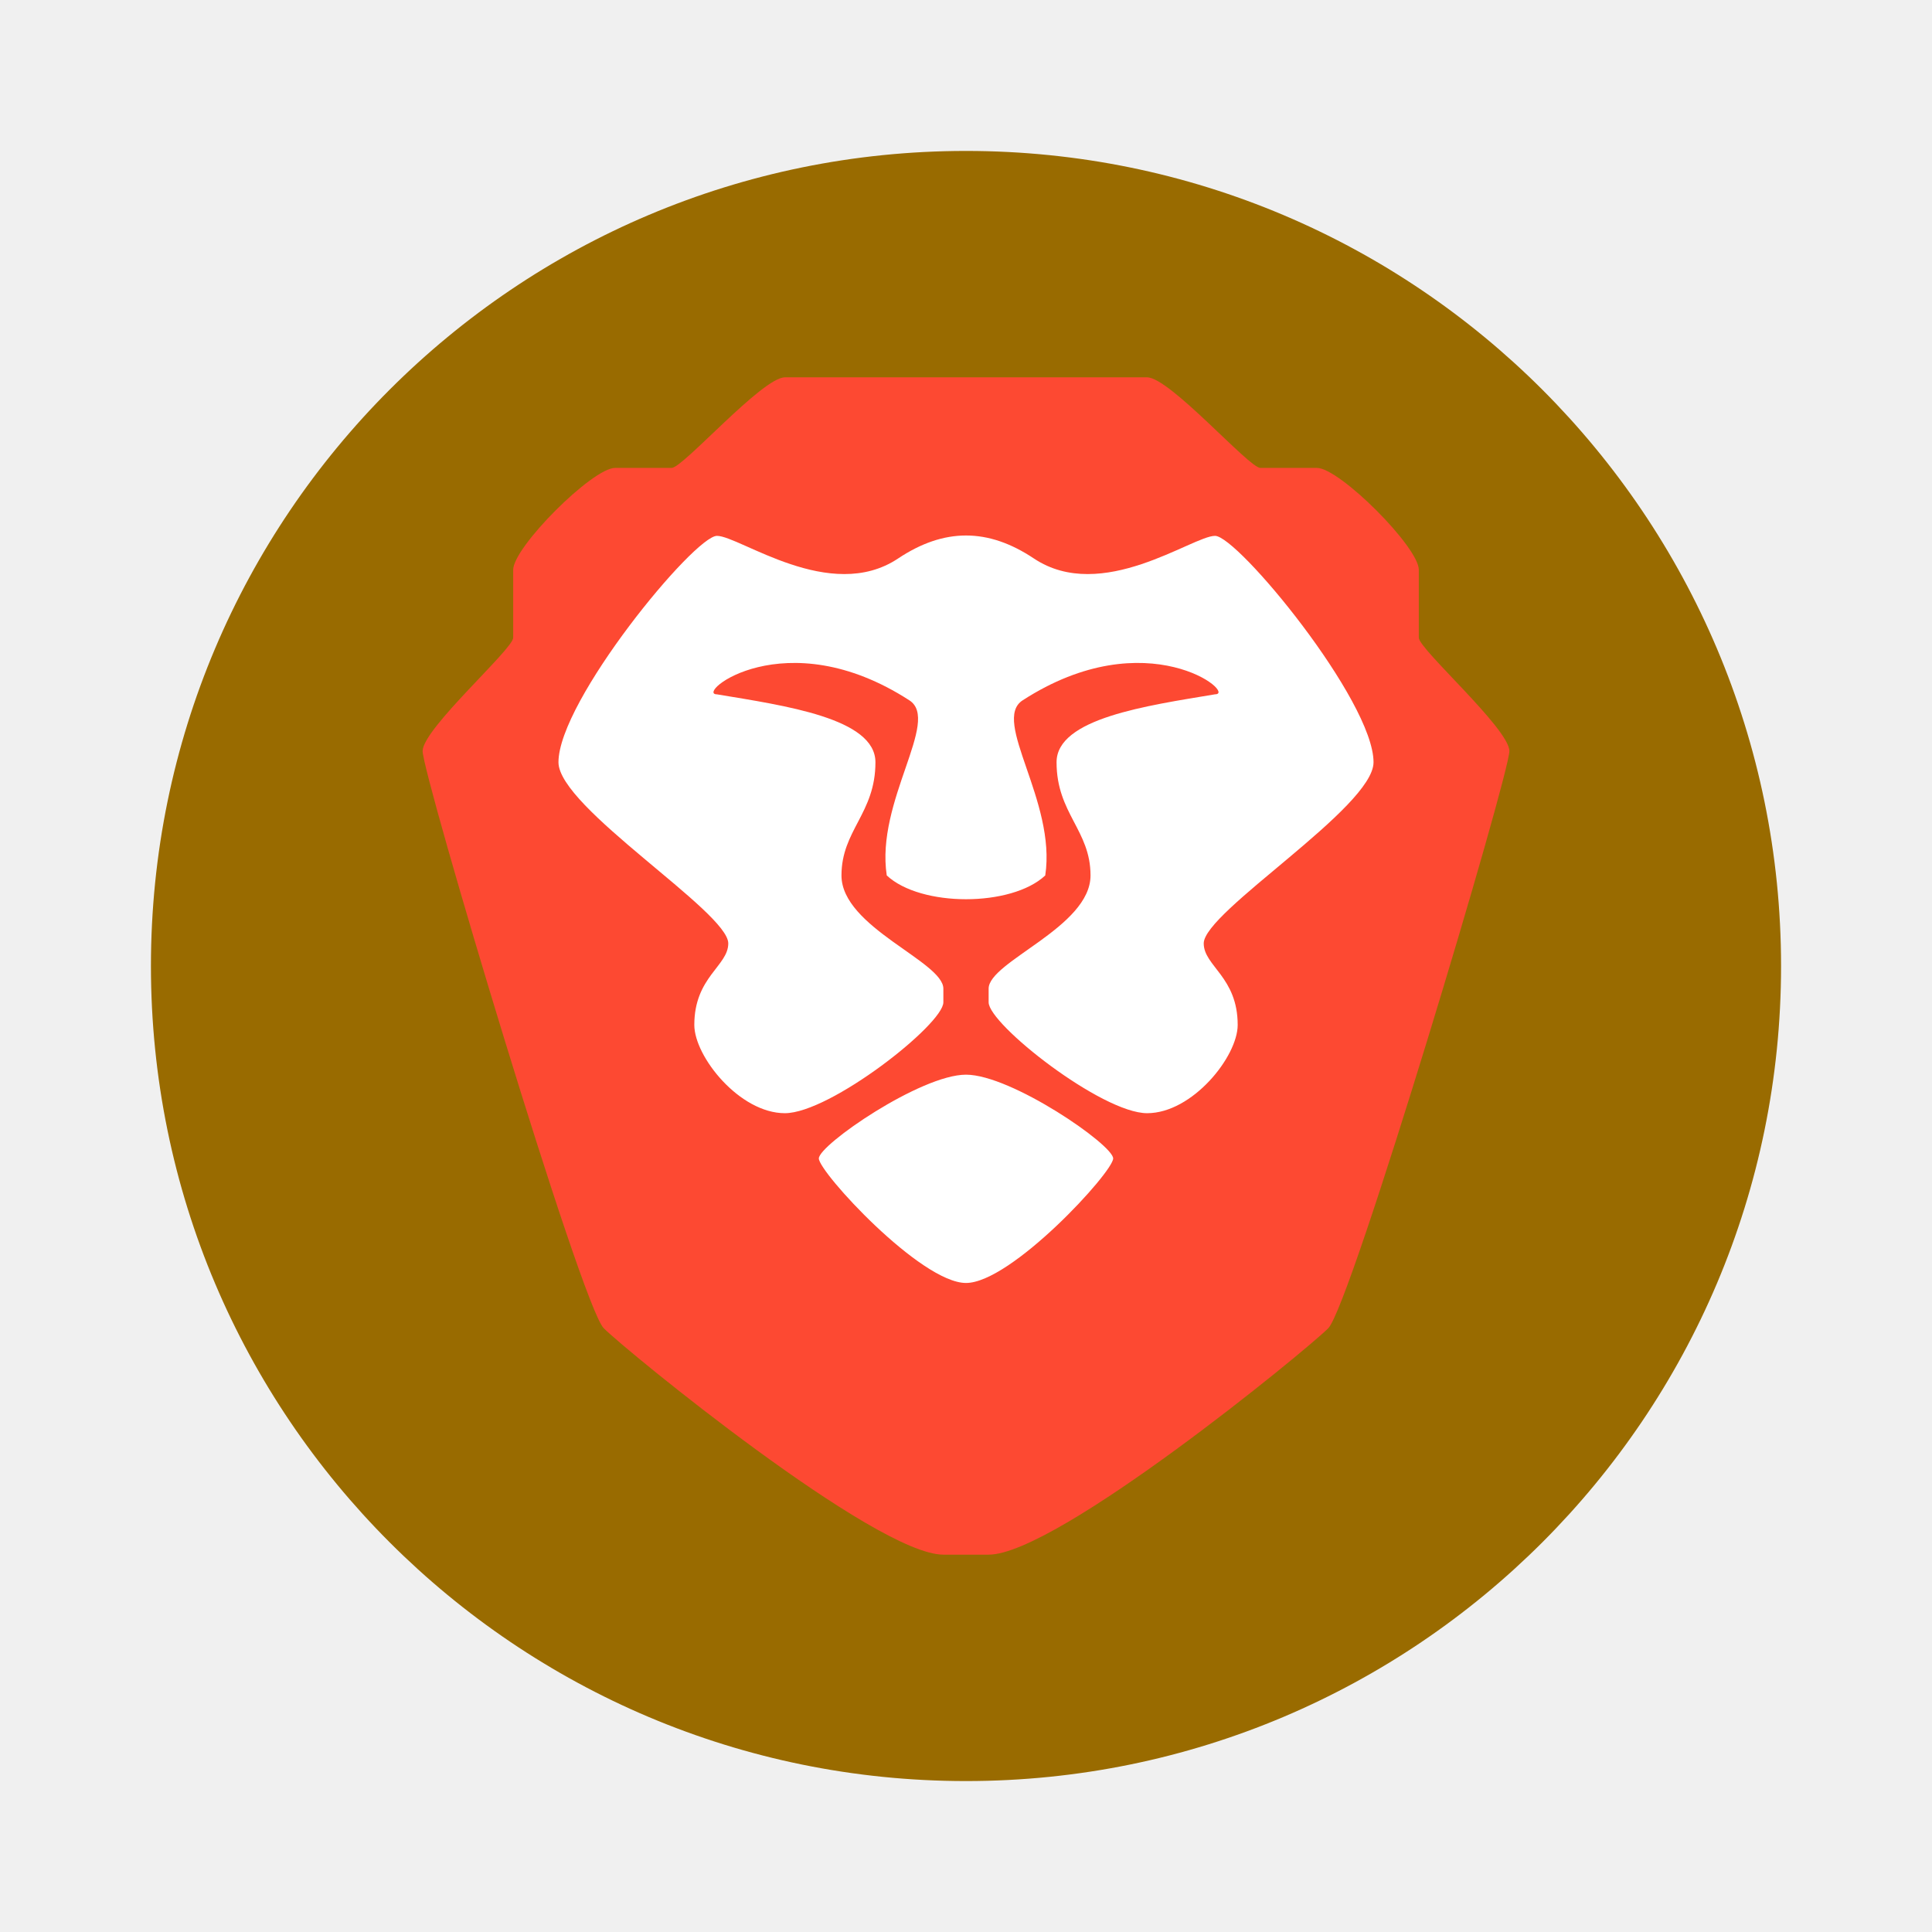
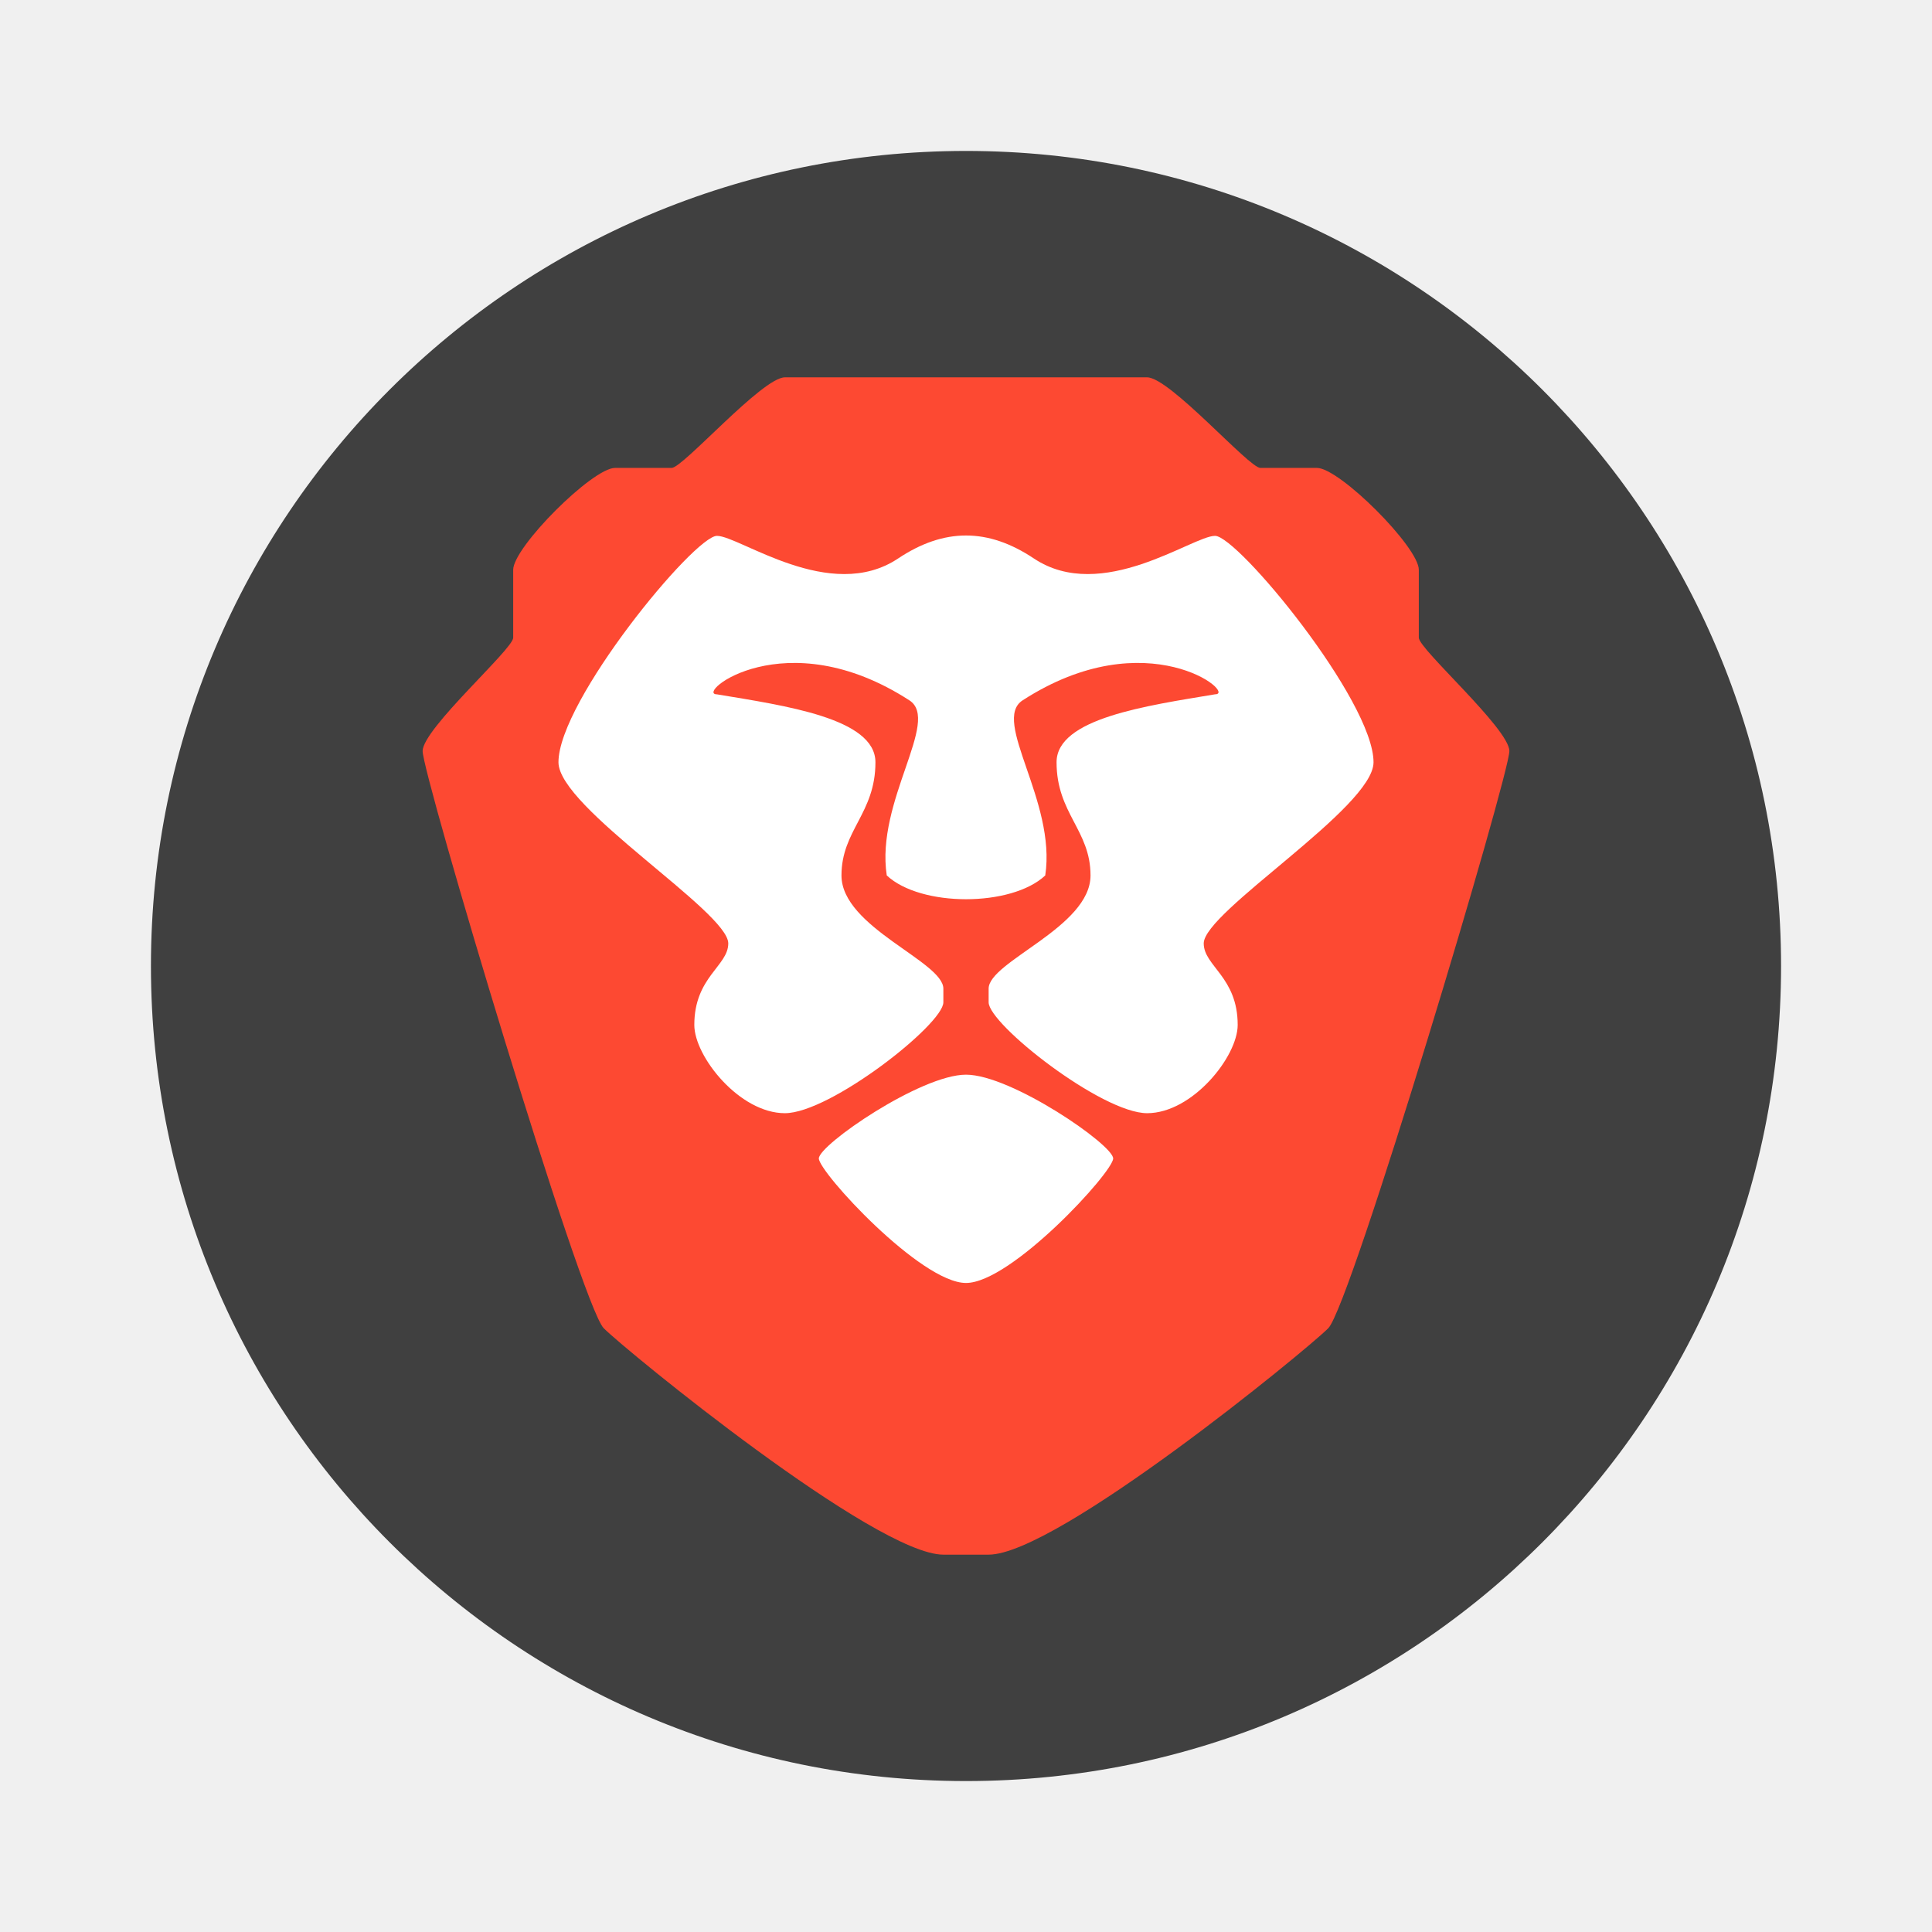
<svg xmlns="http://www.w3.org/2000/svg" width="64" height="64">
-   <circle cx="32" cy="32" r="27" fill="#996b00" />
+   <circle cx="32" cy="32" r="27" fill="#404040" />
  <path fill="#fd4932" d="M26 12.5c-.75 0-3.375 3-3.75 3h-1.875c-.75 0-3.375 2.626-3.375 3.376v2.25c0 .375-2.984 3-3 3.75S19.25 43.25 20 44s9 7.5 11.25 7.5h1.5C35 51.5 43.25 44.75 44 44s6.015-18.375 6-19.125c-.017-.746-3-3.375-3-3.75v-2.25c0-.75-2.625-3.375-3.375-3.375H41.75c-.375 0-3-3-3.75-3z" />
  <path fill="#fff" d="M32 17.739c-.747 0-1.491.256-2.25.762-2.25 1.5-5.25-.75-6-.75s-5.25 5.464-5.25 7.5c0 1.5 5.625 4.95 5.625 6 0 .75-1.125 1.11-1.125 2.701 0 1.049 1.5 2.924 3 2.924s5.253-2.945 5.25-3.674v-.451c0-.9-3.375-2.034-3.375-3.75 0-1.5 1.125-2.055 1.125-3.75 0-1.458-3-1.875-5.25-2.25-.75 0 2.25-2.468 6.375.199 1.044.675-1.125 3.344-.75 5.8.563.526 1.595.788 2.625.788 1.032 0 2.063-.262 2.625-.787.375-2.457-1.794-5.126-.75-5.801C38 20.533 41 23 40.25 23c-2.25.376-5.25.793-5.25 2.25 0 1.696 1.125 2.25 1.125 3.75 0 1.717-3.375 2.85-3.375 3.75v.452c-.003.729 3.75 3.674 5.25 3.674s3-1.875 3-2.924c0-1.59-1.125-1.951-1.125-2.701 0-1.05 5.625-4.5 5.625-6 0-2.036-4.5-7.5-5.25-7.5s-3.75 2.25-6 .75c-.759-.506-1.5-.762-2.25-.762M32 35.6c-1.5 0-4.875 2.325-4.875 2.775S30.5 42.5 32 42.5s4.875-3.675 4.875-4.125S33.5 35.6 32 35.6" />
</svg>
